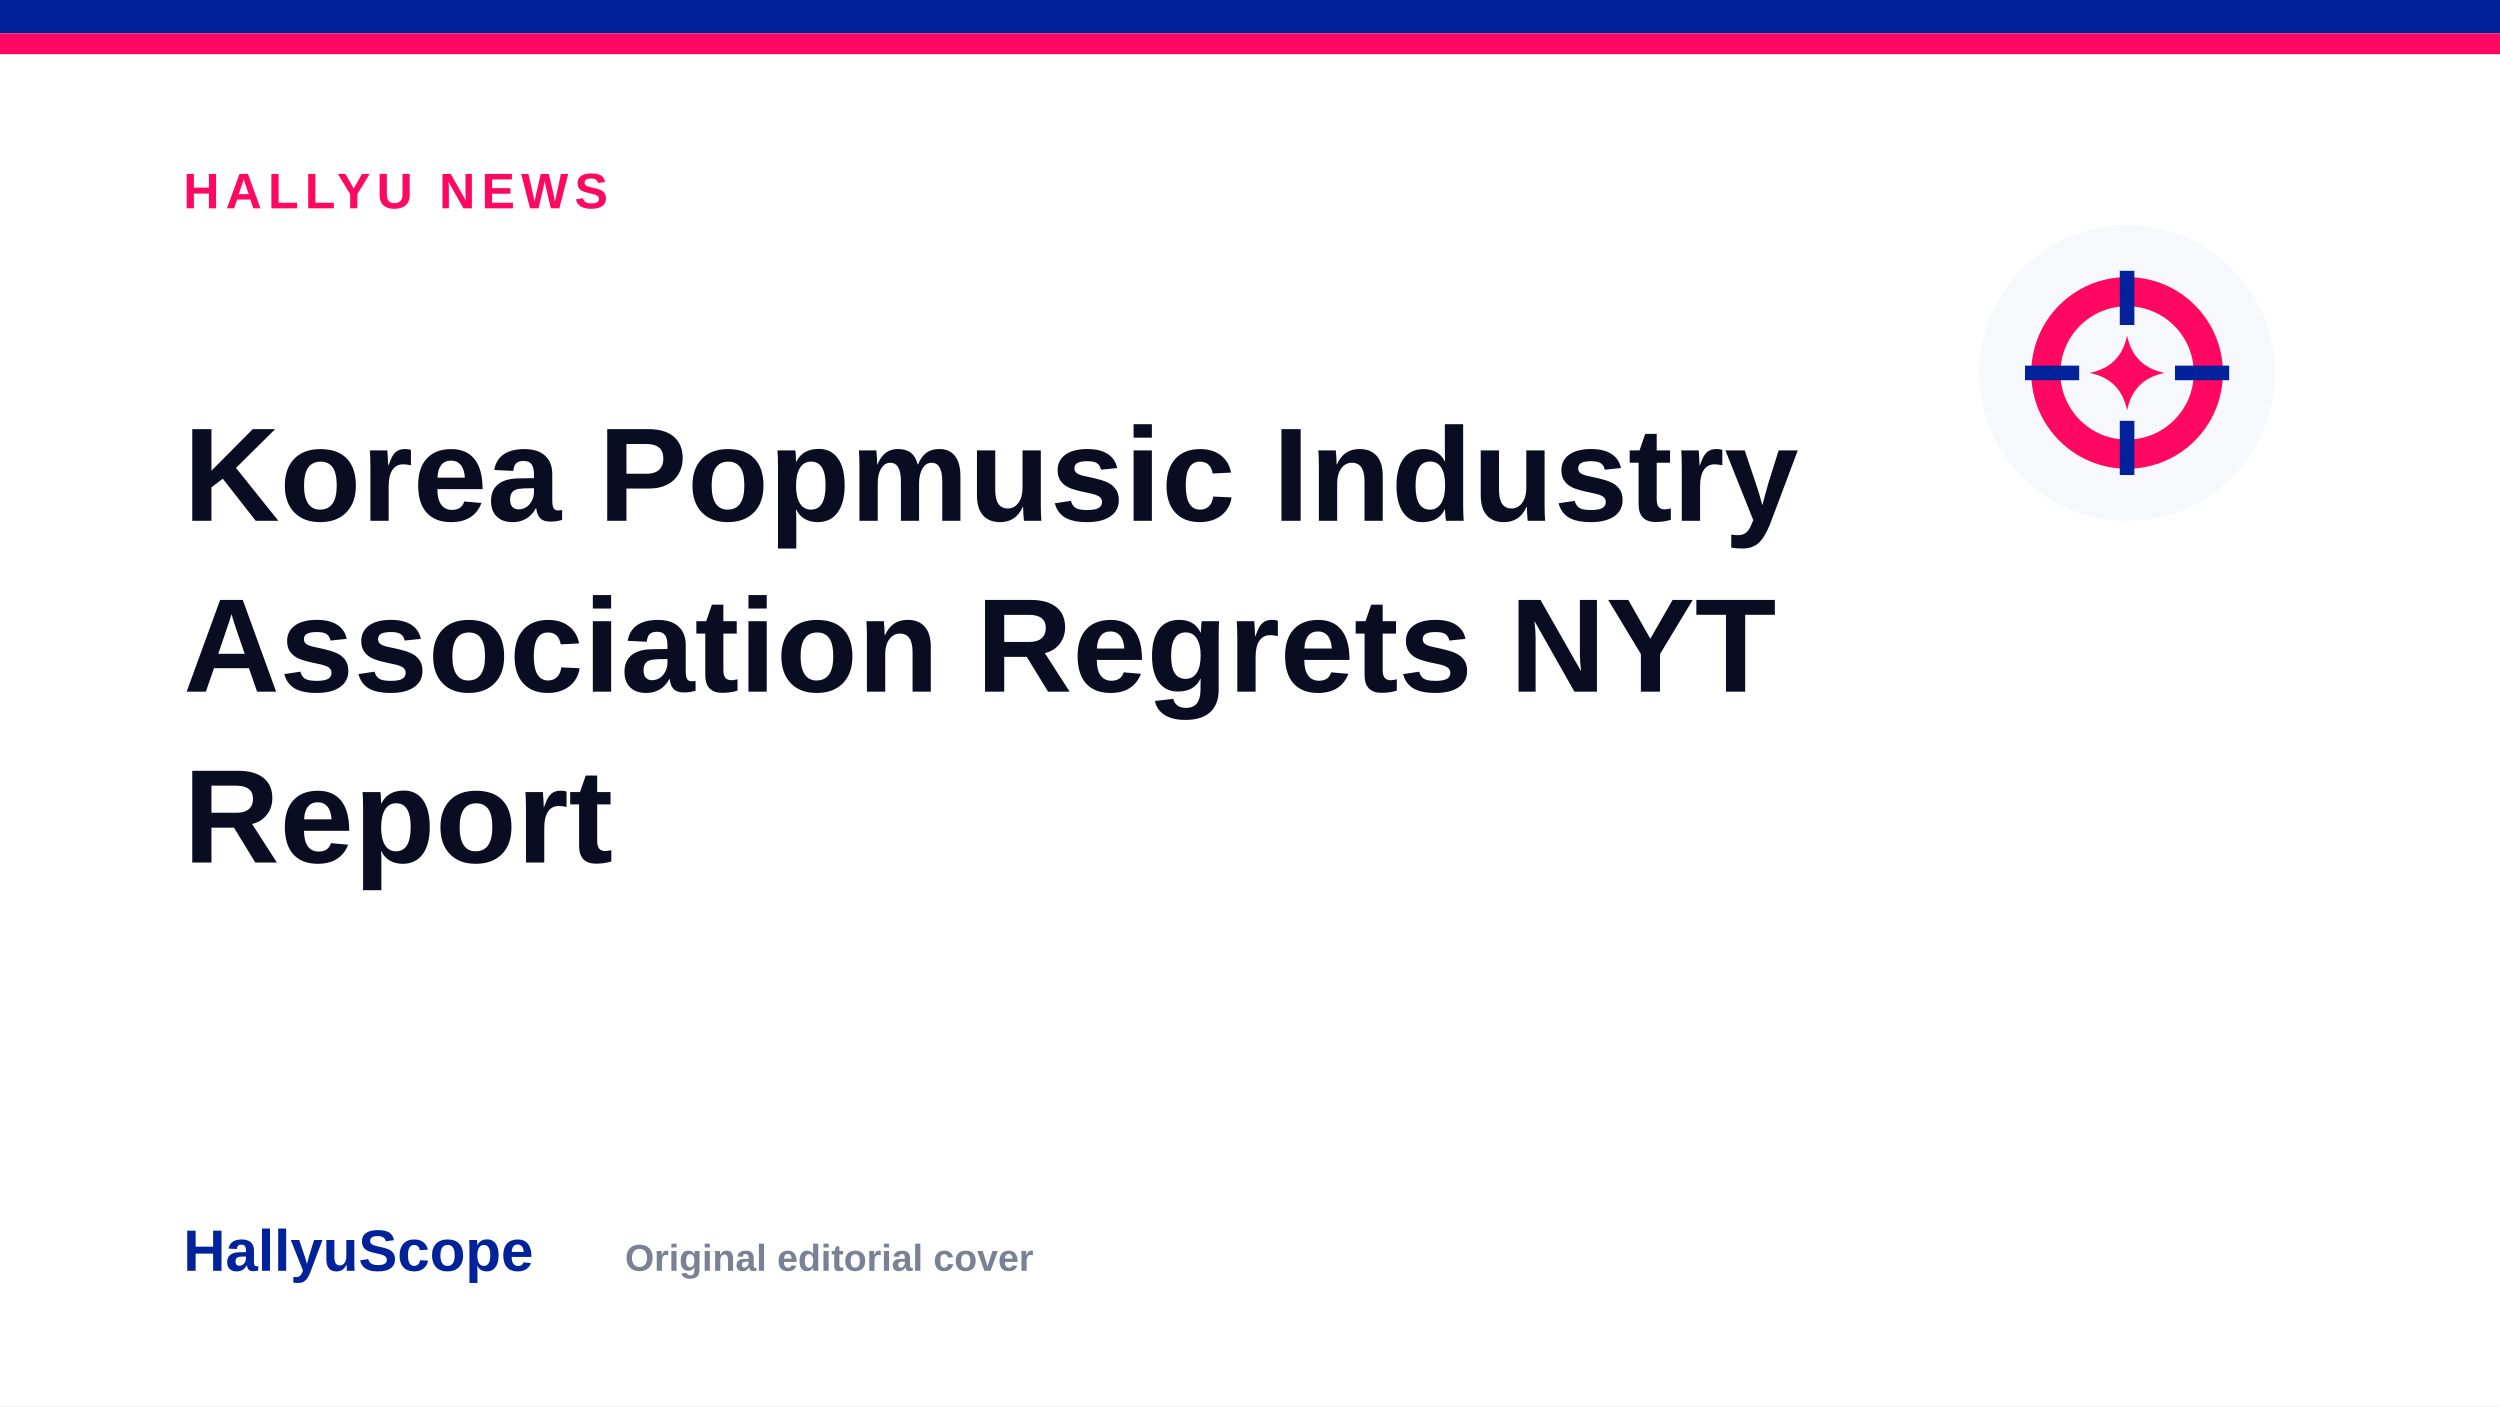
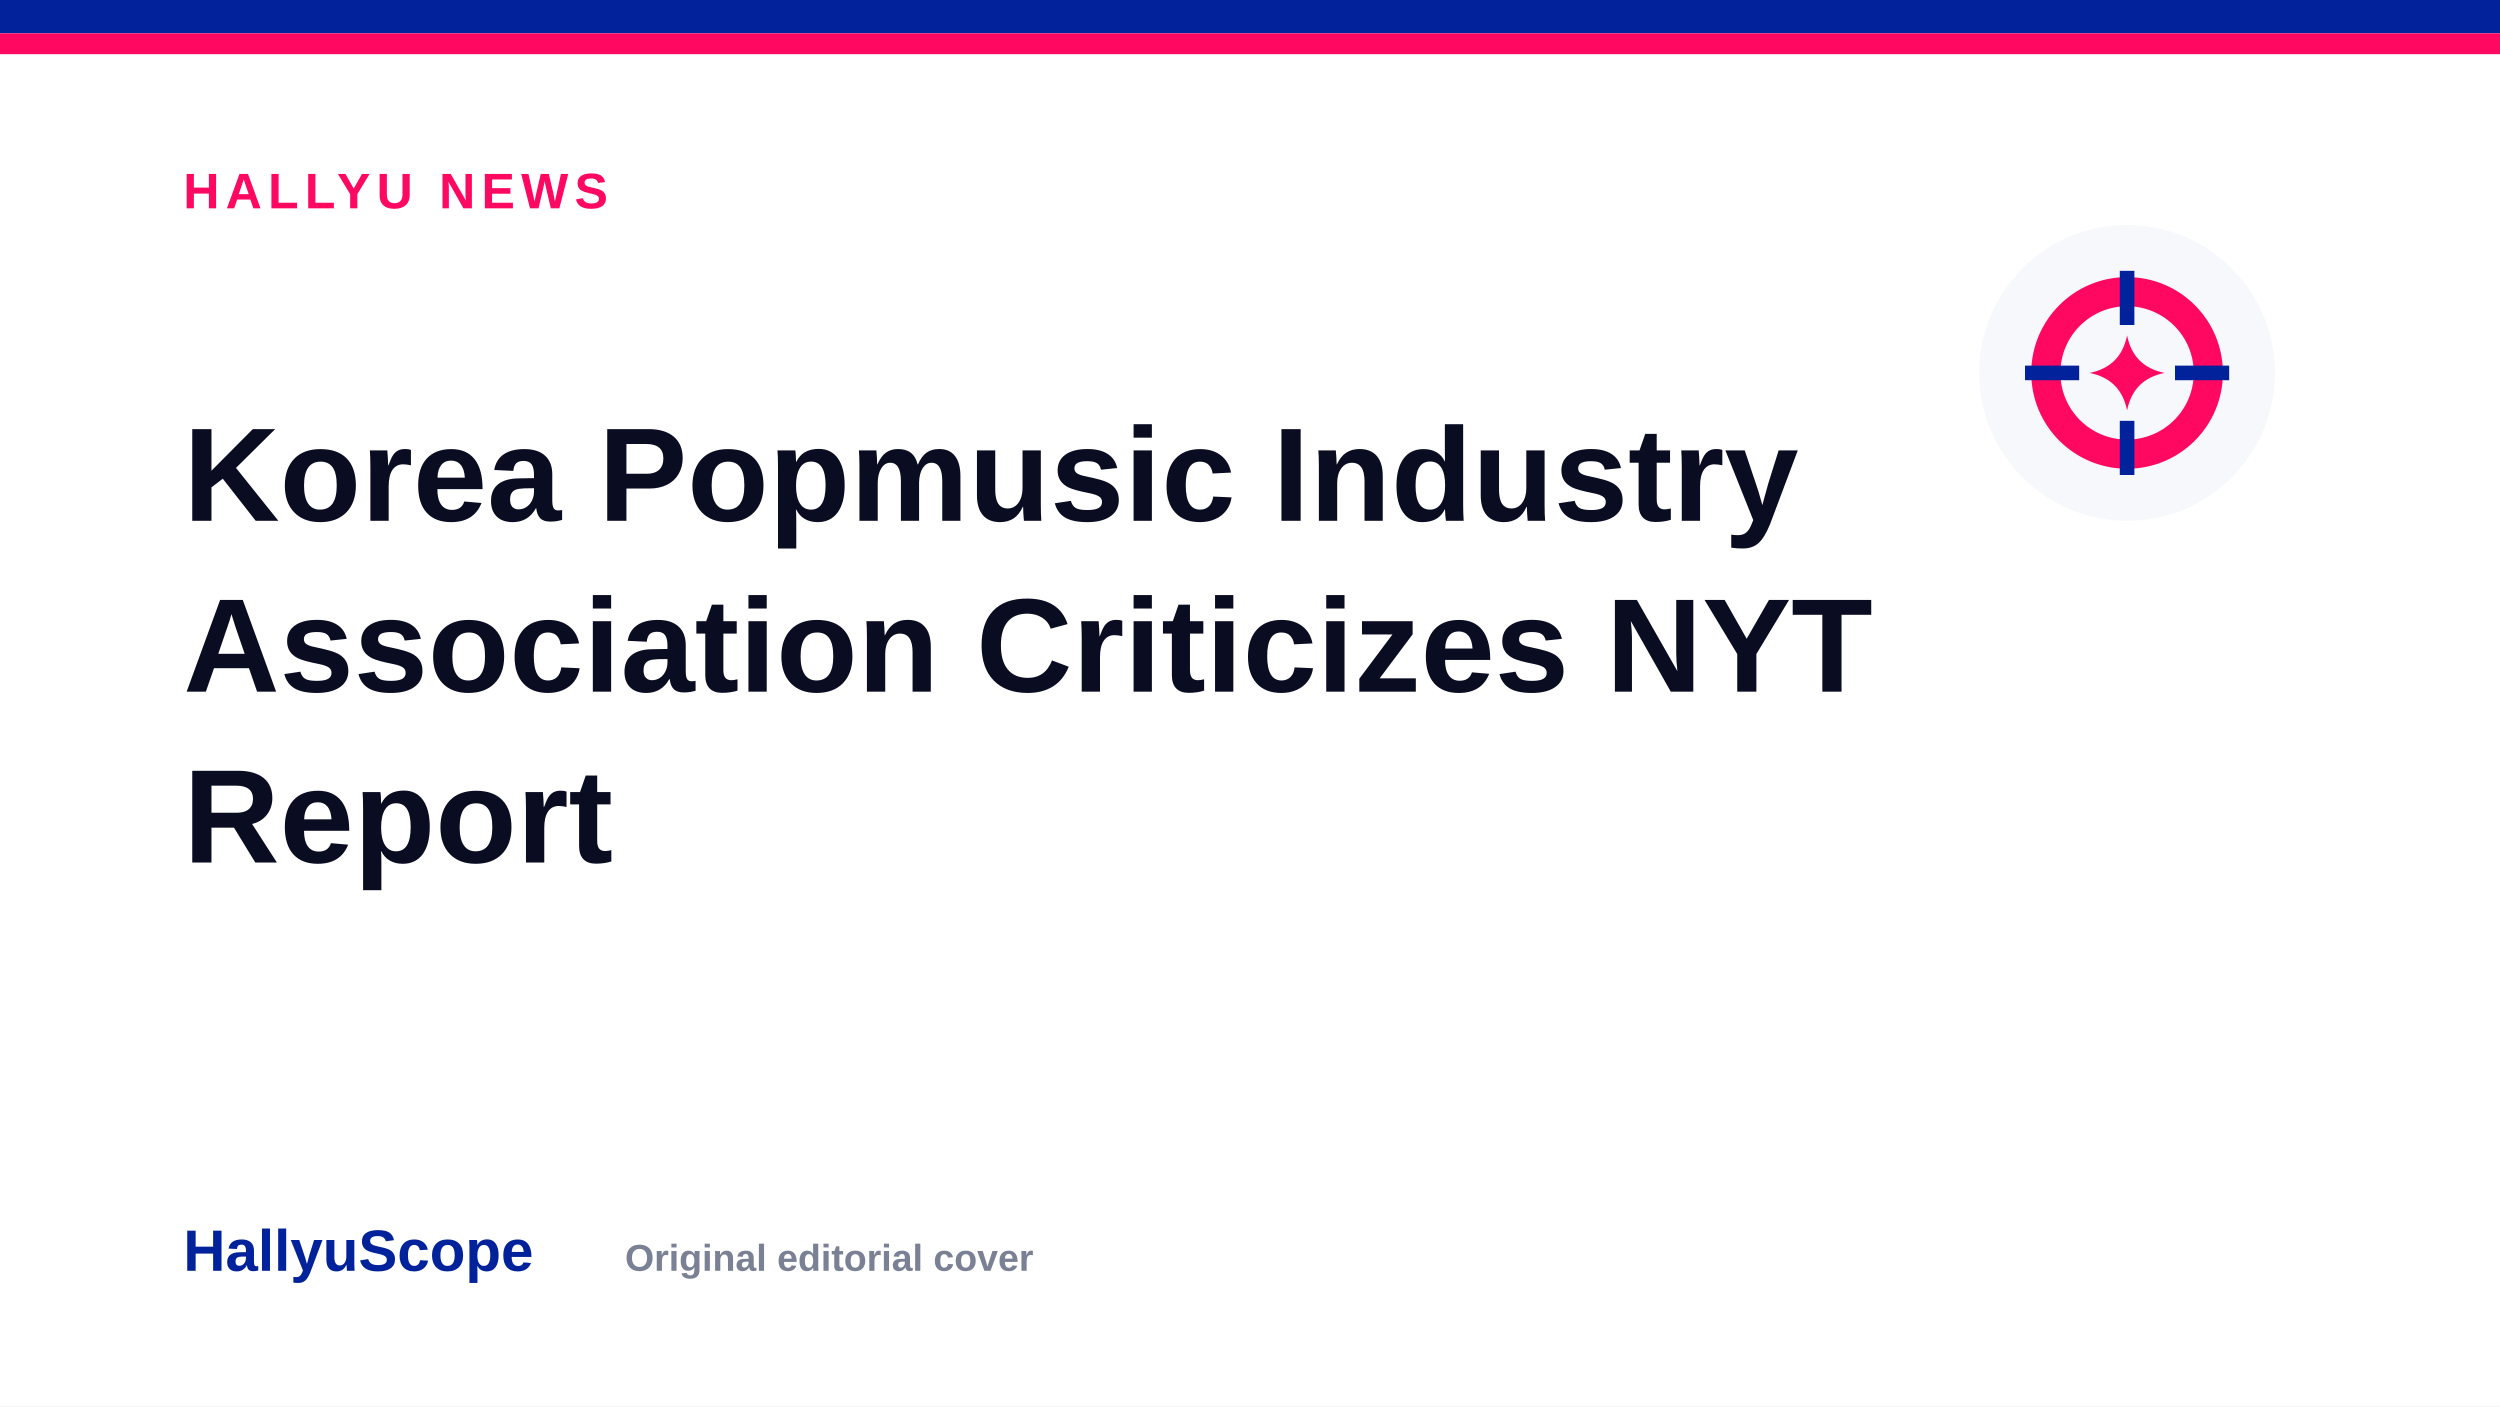
<svg xmlns="http://www.w3.org/2000/svg" width="1200" height="675" viewBox="0 0 1200 675">
  <rect width="1200" height="675" fill="#ffffff" />
  <rect x="0" y="0" width="1200" height="16" fill="#01229a" />
  <rect x="0" y="16" width="1200" height="10" fill="#fe0862" />
  <text x="88" y="100" font-family="Arial, Helvetica, sans-serif" font-size="24" font-weight="800" letter-spacing="3" fill="#fe0862">HALLYU NEWS</text>
  <text x="88" y="250" font-family="Arial, Helvetica, sans-serif" font-size="64" font-weight="800" fill="#0a0d22">Korea Popmusic Industry</text>
-   <text x="88" y="332" font-family="Arial, Helvetica, sans-serif" font-size="64" font-weight="800" fill="#0a0d22">Association Regrets NYT</text>
+   <text x="88" y="332" font-family="Arial, Helvetica, sans-serif" font-size="64" font-weight="800" fill="#0a0d22">Association Criticizes NYT</text>
  <text x="88" y="414" font-family="Arial, Helvetica, sans-serif" font-size="64" font-weight="800" fill="#0a0d22">Report</text>
  <g transform="translate(950 108)">
    <rect x="0" y="0" width="142" height="142" rx="71" fill="#f7f8fc" />
    <circle cx="71" cy="71" r="39" fill="none" stroke="#fe0862" stroke-width="14" />
    <path d="M71 22v26M71 94v26M22 71h26M94 71h26" stroke="#01229a" stroke-width="7" />
    <path d="M71 53q3 15 18 18-15 3-18 18-3-15-18-18 15-3 18-18Z" fill="#fe0862" />
  </g>
  <text x="88" y="610" font-family="Arial, Helvetica, sans-serif" font-size="28" font-weight="800" fill="#01229a">HallyuScope</text>
  <text x="300" y="610" font-family="Arial, Helvetica, sans-serif" font-size="18" font-weight="600" fill="#7b8194">Original editorial cover</text>
</svg>
